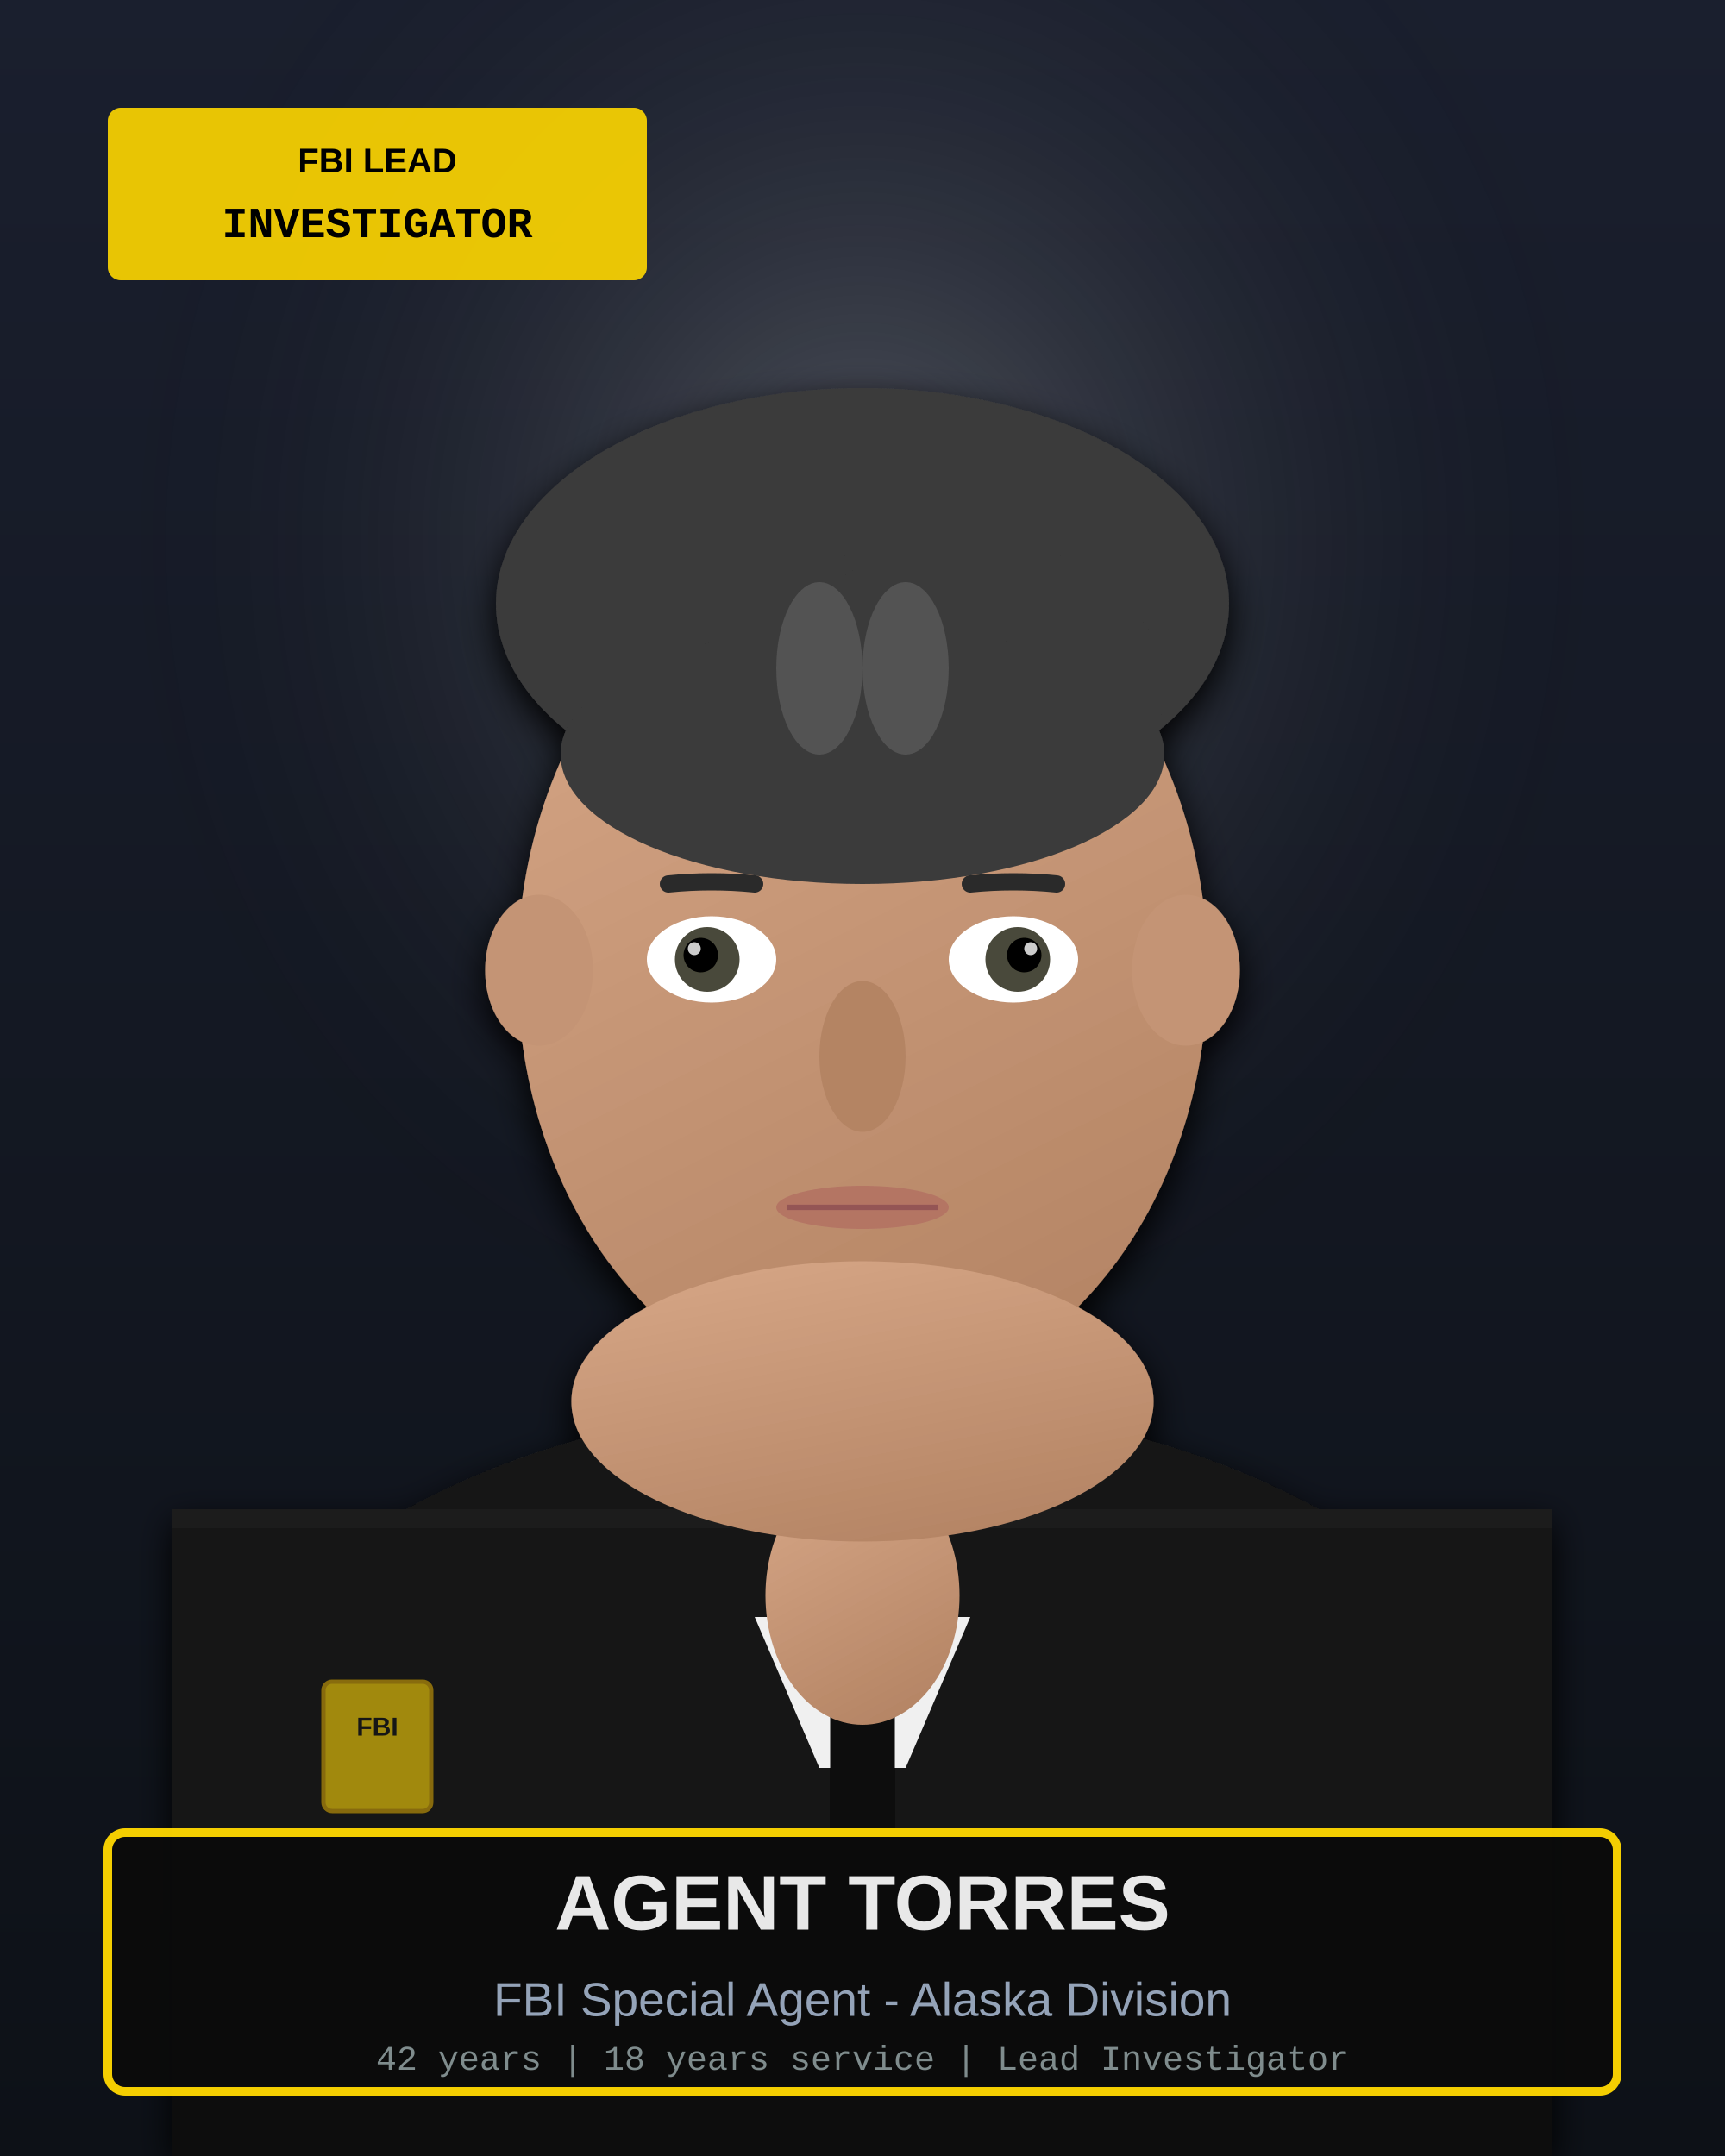
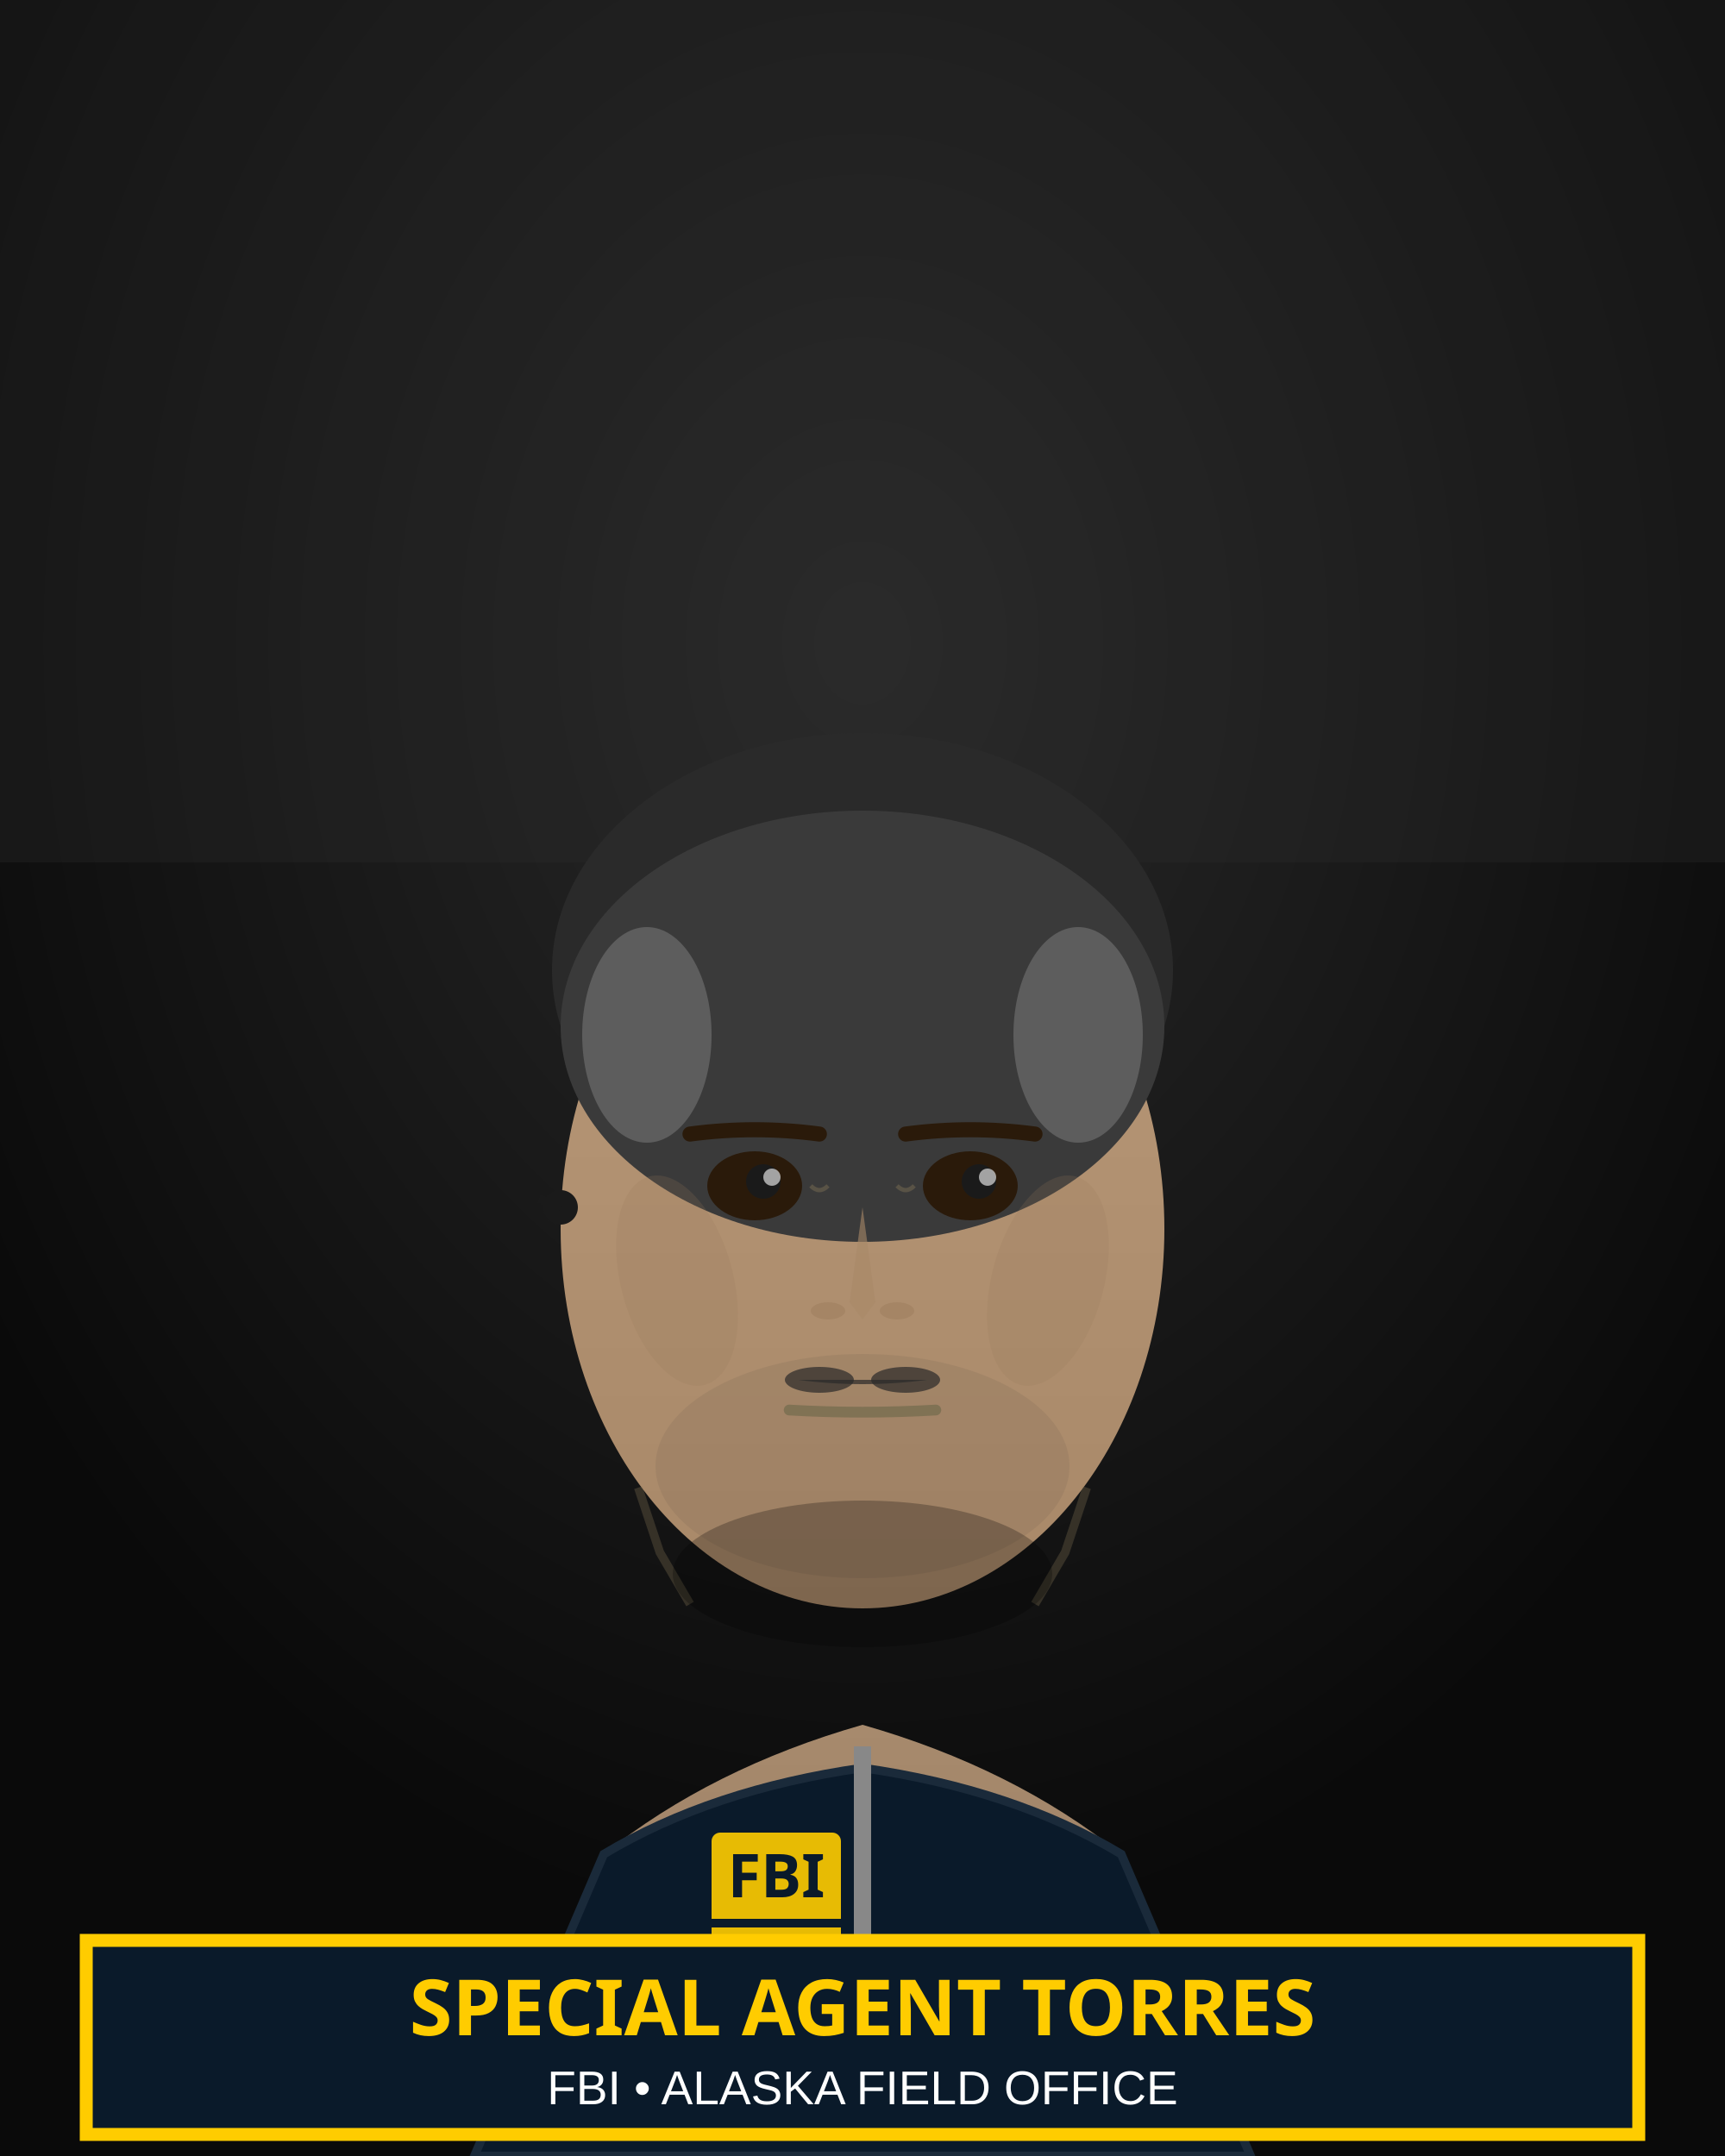
- <svg xmlns="http://www.w3.org/2000/svg" width="800" height="1000" viewBox="0 0 800 1000">
+ <svg xmlns="http://www.w3.org/2000/svg" viewBox="0 0 400 500">
  <defs>
-     <linearGradient id="bgGrad" x1="0%" y1="0%" x2="0%" y2="100%">
-       <stop offset="0%" style="stop-color:#1a1f2e;stop-opacity:1" />
-       <stop offset="100%" style="stop-color:#0d1117;stop-opacity:1" />
+     <radialGradient id="spotlight" cx="50%" cy="30%" r="60%">
+       <stop offset="0%" style="stop-color:#2a2a2a;stop-opacity:1" />
+       <stop offset="100%" style="stop-color:#0a0a0a;stop-opacity:1" />
+     </radialGradient>
+     <linearGradient id="skinTone" x1="0%" y1="0%" x2="0%" y2="100%">
+       <stop offset="0%" style="stop-color:#b89878;stop-opacity:1" />
+       <stop offset="100%" style="stop-color:#a88868;stop-opacity:1" />
    </linearGradient>
-     <linearGradient id="skinTone" x1="30%" y1="0%" x2="70%" y2="100%">
-       <stop offset="0%" style="stop-color:#d4a484;stop-opacity:1" />
-       <stop offset="50%" style="stop-color:#c49474;stop-opacity:1" />
-       <stop offset="100%" style="stop-color:#b48464;stop-opacity:1" />
-     </linearGradient>
-     <linearGradient id="suit" x1="0%" y1="0%" x2="0%" y2="100%">
-       <stop offset="0%" style="stop-color:#1a1a1a;stop-opacity:1" />
-       <stop offset="100%" style="stop-color:#0a0a0a;stop-opacity:1" />
-     </linearGradient>
-     <radialGradient id="dramaticLight">
-       <stop offset="0%" style="stop-color:#ffffff;stop-opacity:0.25" />
-       <stop offset="100%" style="stop-color:#000000;stop-opacity:0" />
-     </radialGradient>
-     <filter id="shadow">
-       <feGaussianBlur in="SourceAlpha" stdDeviation="8" />
-       <feOffset dx="0" dy="6" />
-       <feMerge>
-         <feMergeNode />
-         <feMergeNode in="SourceGraphic" />
-       </feMerge>
-     </filter>
  </defs>
-   <rect width="800" height="1000" fill="url(#bgGrad)" />
-   <ellipse cx="400" cy="250" rx="350" ry="400" fill="url(#dramaticLight)" />
-   <g filter="url(#shadow)">
-     <ellipse cx="400" cy="850" rx="320" ry="200" fill="url(#suit)" />
-     <rect x="80" y="700" width="640" height="300" fill="url(#suit)" />
-     <path d="M 350 750 L 380 820 L 420 820 L 450 750 Z" fill="#f0f0f0" />
-     <rect x="385" y="760" width="30" height="120" fill="#0a0a0a" />
-     <polygon points="400,750 385,760 415,760" fill="#1a1a1a" />
-     <g opacity="0.6">
-       <rect x="150" y="780" width="50" height="60" rx="4" fill="#ffd700" stroke="#d4a500" stroke-width="2" />
-       <text x="175" y="805" fill="#1a1a1a" font-family="Arial" font-size="12" font-weight="bold" text-anchor="middle">FBI</text>
-     </g>
-     <ellipse cx="400" cy="740" rx="45" ry="60" fill="url(#skinTone)" />
-     <ellipse cx="400" cy="450" rx="160" ry="200" fill="url(#skinTone)" />
-     <ellipse cx="250" cy="450" rx="25" ry="35" fill="#c49474" />
-     <ellipse cx="550" cy="450" rx="25" ry="35" fill="#c49474" />
-     <ellipse cx="400" cy="280" rx="170" ry="100" fill="#3a3a3a" />
-     <ellipse cx="350" cy="320" rx="90" ry="70" fill="#3a3a3a" />
-     <ellipse cx="450" cy="320" rx="90" ry="70" fill="#3a3a3a" />
-     <ellipse cx="400" cy="350" rx="140" ry="60" fill="#3a3a3a" />
-     <ellipse cx="380" cy="310" rx="20" ry="40" fill="#6a6a6a" opacity="0.5" />
-     <ellipse cx="420" cy="310" rx="20" ry="40" fill="#6a6a6a" opacity="0.5" />
-     <path d="M 310 410 Q 330 408 350 410" fill="none" stroke="#2a2a2a" stroke-width="8" stroke-linecap="round" />
-     <path d="M 450 410 Q 470 408 490 410" fill="none" stroke="#2a2a2a" stroke-width="8" stroke-linecap="round" />
-     <ellipse cx="330" cy="445" rx="30" ry="20" fill="#ffffff" />
-     <ellipse cx="470" cy="445" rx="30" ry="20" fill="#ffffff" />
-     <circle cx="328" cy="445" r="15" fill="#4a4a3a" />
-     <circle cx="472" cy="445" r="15" fill="#4a4a3a" />
-     <circle cx="325" cy="443" r="8" fill="#000000" />
-     <circle cx="475" cy="443" r="8" fill="#000000" />
-     <circle cx="322" cy="440" r="3" fill="#ffffff" opacity="0.8" />
-     <circle cx="478" cy="440" r="3" fill="#ffffff" opacity="0.8" />
-     <ellipse cx="400" cy="490" rx="20" ry="35" fill="#b48464" />
-     <ellipse cx="400" cy="560" rx="40" ry="10" fill="#b47464" />
-     <line x1="365" y1="560" x2="435" y2="560" stroke="#945454" stroke-width="2.5" />
-     <ellipse cx="400" cy="650" rx="135" ry="65" fill="url(#skinTone)" />
-   </g>
-   <rect x="50" y="850" width="700" height="120" rx="8" fill="#0a0a0a" stroke="#ffd700" stroke-width="4" opacity="0.95" />
-   <text x="400" y="895" fill="#e8e8e8" font-family="Arial" font-size="36" font-weight="bold" text-anchor="middle">AGENT TORRES</text>
-   <text x="400" y="935" fill="#94a3b8" font-family="Arial" font-size="22" text-anchor="middle">FBI Special Agent - Alaska Division</text>
-   <text x="400" y="960" fill="#7f8c8d" font-family="'Courier New'" font-size="16" text-anchor="middle">42 years | 18 years service | Lead Investigator</text>
-   <rect x="50" y="50" width="250" height="80" rx="6" fill="#ffd700" opacity="0.9" />
-   <text x="175" y="80" fill="#000" font-family="Arial" font-size="16" font-weight="bold" text-anchor="middle">FBI LEAD</text>
-   <text x="175" y="110" fill="#000" font-family="'Courier New'" font-size="20" font-weight="bold" text-anchor="middle">INVESTIGATOR</text>
+   <rect width="400" height="500" fill="url(#spotlight)" />
+   <rect x="0" y="0" width="400" height="200" fill="#2a2a2a" opacity="0.3" />
+   <path d="M 140 430 Q 165 410 200 400 Q 235 410 260 430 L 275 500 L 125 500 Z" fill="url(#skinTone)" opacity="0.9" />
+   <path d="M 125 465 L 140 430 Q 165 415 200 410 Q 235 415 260 430 L 275 465 L 290 500 L 110 500 Z" fill="#0a1a2a" stroke="#1a2a3a" stroke-width="2" />
+   <rect x="165" y="425" width="30" height="35" rx="2" fill="#ffcc00" opacity="0.9" />
+   <text x="180" y="440" font-family="Arial Black, sans-serif" font-size="14" font-weight="bold" fill="#0a1a2a" text-anchor="middle">FBI</text>
+   <rect x="165" y="445" width="30" height="2" fill="#0a1a2a" />
+   <text x="180" y="456" font-family="Arial, sans-serif" font-size="6" fill="#0a1a2a" text-anchor="middle">FEDERAL</text>
+   <rect x="198" y="405" width="4" height="55" fill="#888888" />
+   <ellipse cx="200" cy="285" rx="70" ry="88" fill="url(#skinTone)" />
+   <ellipse cx="200" cy="225" rx="72" ry="55" fill="#2a2a2a" />
+   <ellipse cx="200" cy="238" rx="70" ry="50" fill="#3a3a3a" />
+   <ellipse cx="150" cy="240" rx="15" ry="25" fill="#808080" opacity="0.5" />
+   <ellipse cx="250" cy="240" rx="15" ry="25" fill="#808080" opacity="0.5" />
+   <ellipse cx="175" cy="275" rx="11" ry="8" fill="#2a1a0a" />
+   <ellipse cx="177" cy="274" rx="4" ry="4" fill="#1a1a1a" />
+   <ellipse cx="179" cy="273" rx="2" ry="2" fill="#ffffff" opacity="0.6" />
+   <ellipse cx="225" cy="275" rx="11" ry="8" fill="#2a1a0a" />
+   <ellipse cx="227" cy="274" rx="4" ry="4" fill="#1a1a1a" />
+   <ellipse cx="229" cy="273" rx="2" ry="2" fill="#ffffff" opacity="0.6" />
+   <path d="M 160 263 Q 175 261 190 263" fill="none" stroke="#2a1a0a" stroke-width="3.5" stroke-linecap="round" />
+   <path d="M 210 263 Q 225 261 240 263" fill="none" stroke="#2a1a0a" stroke-width="3.5" stroke-linecap="round" />
+   <path d="M 200 280 L 197 302 L 200 306 L 203 302 Z" fill="#a88868" opacity="0.6" />
+   <ellipse cx="192" cy="304" rx="4" ry="2" fill="#987858" opacity="0.4" />
+   <ellipse cx="208" cy="304" rx="4" ry="2" fill="#987858" opacity="0.4" />
+   <path d="M 183 327 Q 200 328 217 327" fill="none" stroke="#887858" stroke-width="2.5" stroke-linecap="round" />
+   <path d="M 185 320 Q 200 322 215 320" fill="#2a2a2a" opacity="0.7" />
+   <ellipse cx="190" cy="320" rx="8" ry="3" fill="#2a2a2a" opacity="0.7" />
+   <ellipse cx="210" cy="320" rx="8" ry="3" fill="#2a2a2a" opacity="0.7" />
+   <ellipse cx="200" cy="340" rx="48" ry="26" fill="#2a2a2a" opacity="0.08" />
+   <path d="M 148 345 L 153 360 L 160 372" fill="none" stroke="#887858" stroke-width="2" opacity="0.3" />
+   <path d="M 252 345 L 247 360 L 240 372" fill="none" stroke="#887858" stroke-width="2" opacity="0.3" />
+   <path d="M 188 275 Q 190 277 192 275" fill="none" stroke="#887858" stroke-width="1" opacity="0.4" />
+   <path d="M 208 275 Q 210 277 212 275" fill="none" stroke="#887858" stroke-width="1" opacity="0.4" />
+   <ellipse cx="157" cy="297" rx="13" ry="25" fill="#987858" opacity="0.2" transform="rotate(-15 157 297)" />
+   <ellipse cx="243" cy="297" rx="13" ry="25" fill="#987858" opacity="0.2" transform="rotate(15 243 297)" />
+   <ellipse cx="200" cy="365" rx="44" ry="17" fill="#000000" opacity="0.25" />
+   <circle cx="130" cy="280" r="4" fill="#1a1a1a" />
+   <path d="M 130 280 L 125 278" stroke="#1a1a1a" stroke-width="2" />
+   <rect x="20" y="450" width="360" height="45" fill="#0a1a2a" stroke="#ffcc00" stroke-width="3" />
+   <text x="200" y="472" font-family="Arial Black, sans-serif" font-size="18" font-weight="bold" fill="#ffcc00" text-anchor="middle">
+     SPECIAL AGENT TORRES
+   </text>
+   <text x="200" y="488" font-family="Arial, sans-serif" font-size="11" fill="#ffffff" text-anchor="middle">
+     FBI • ALASKA FIELD OFFICE
+   </text>
</svg>
